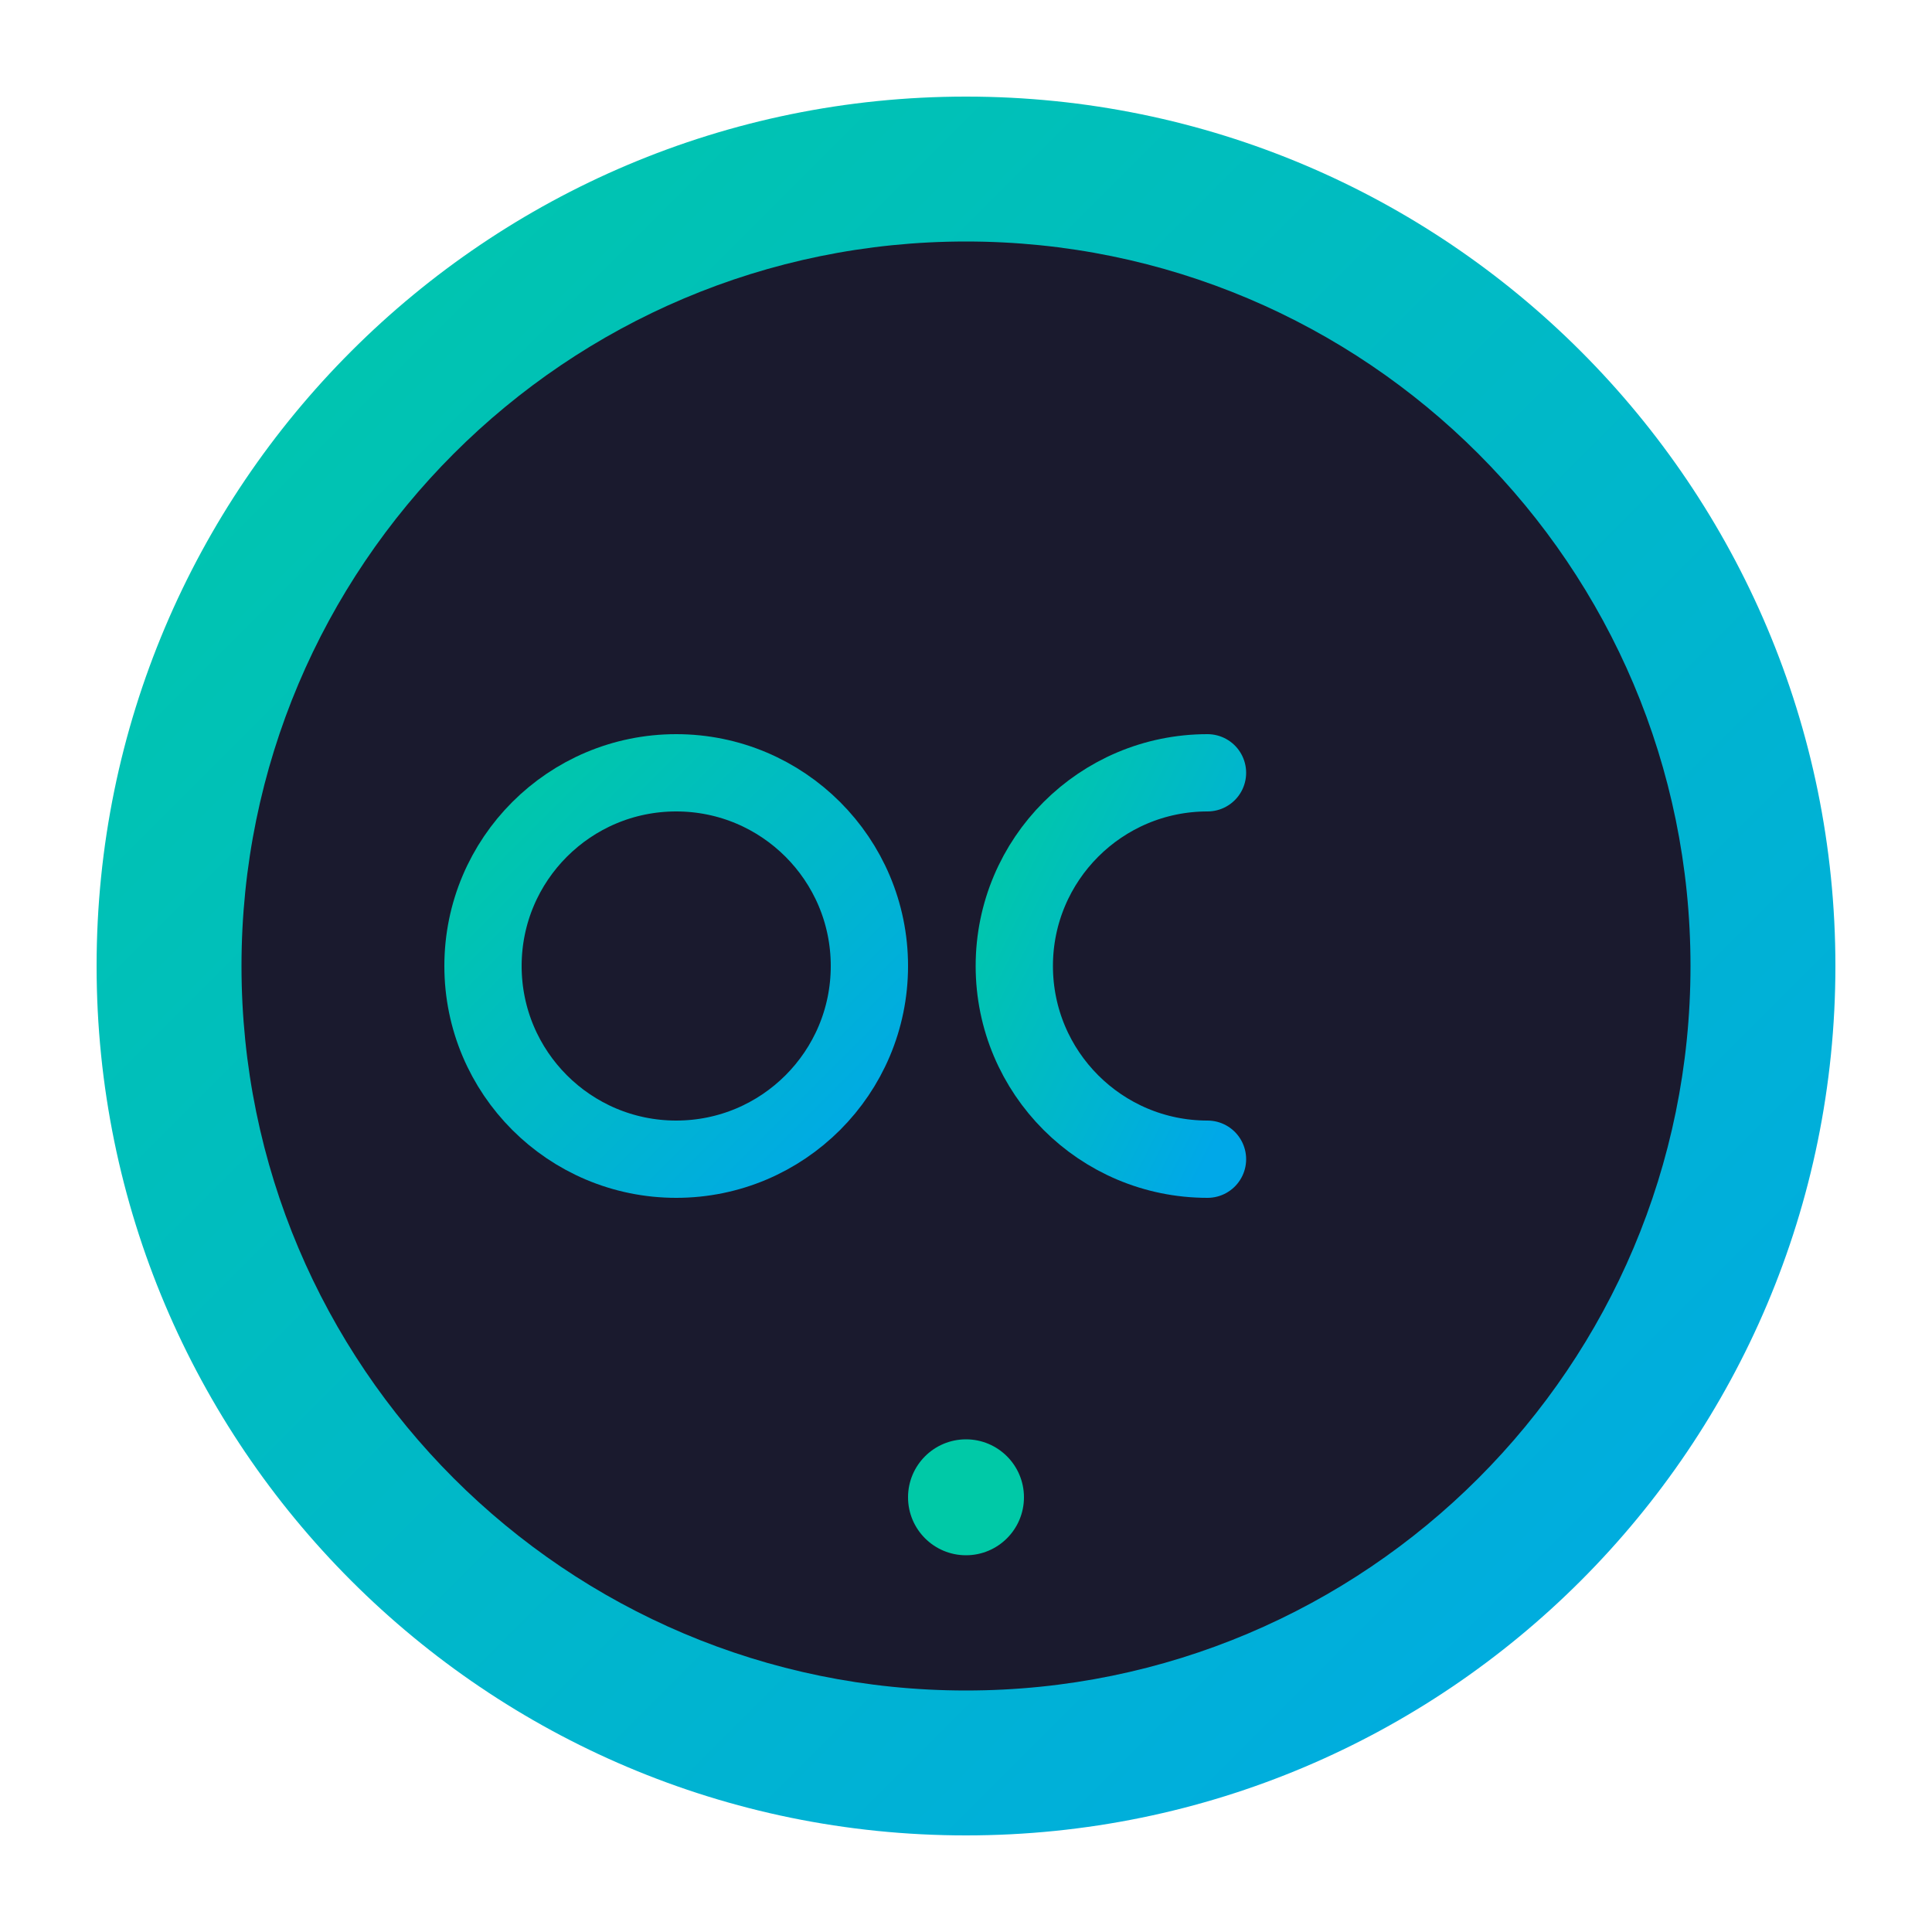
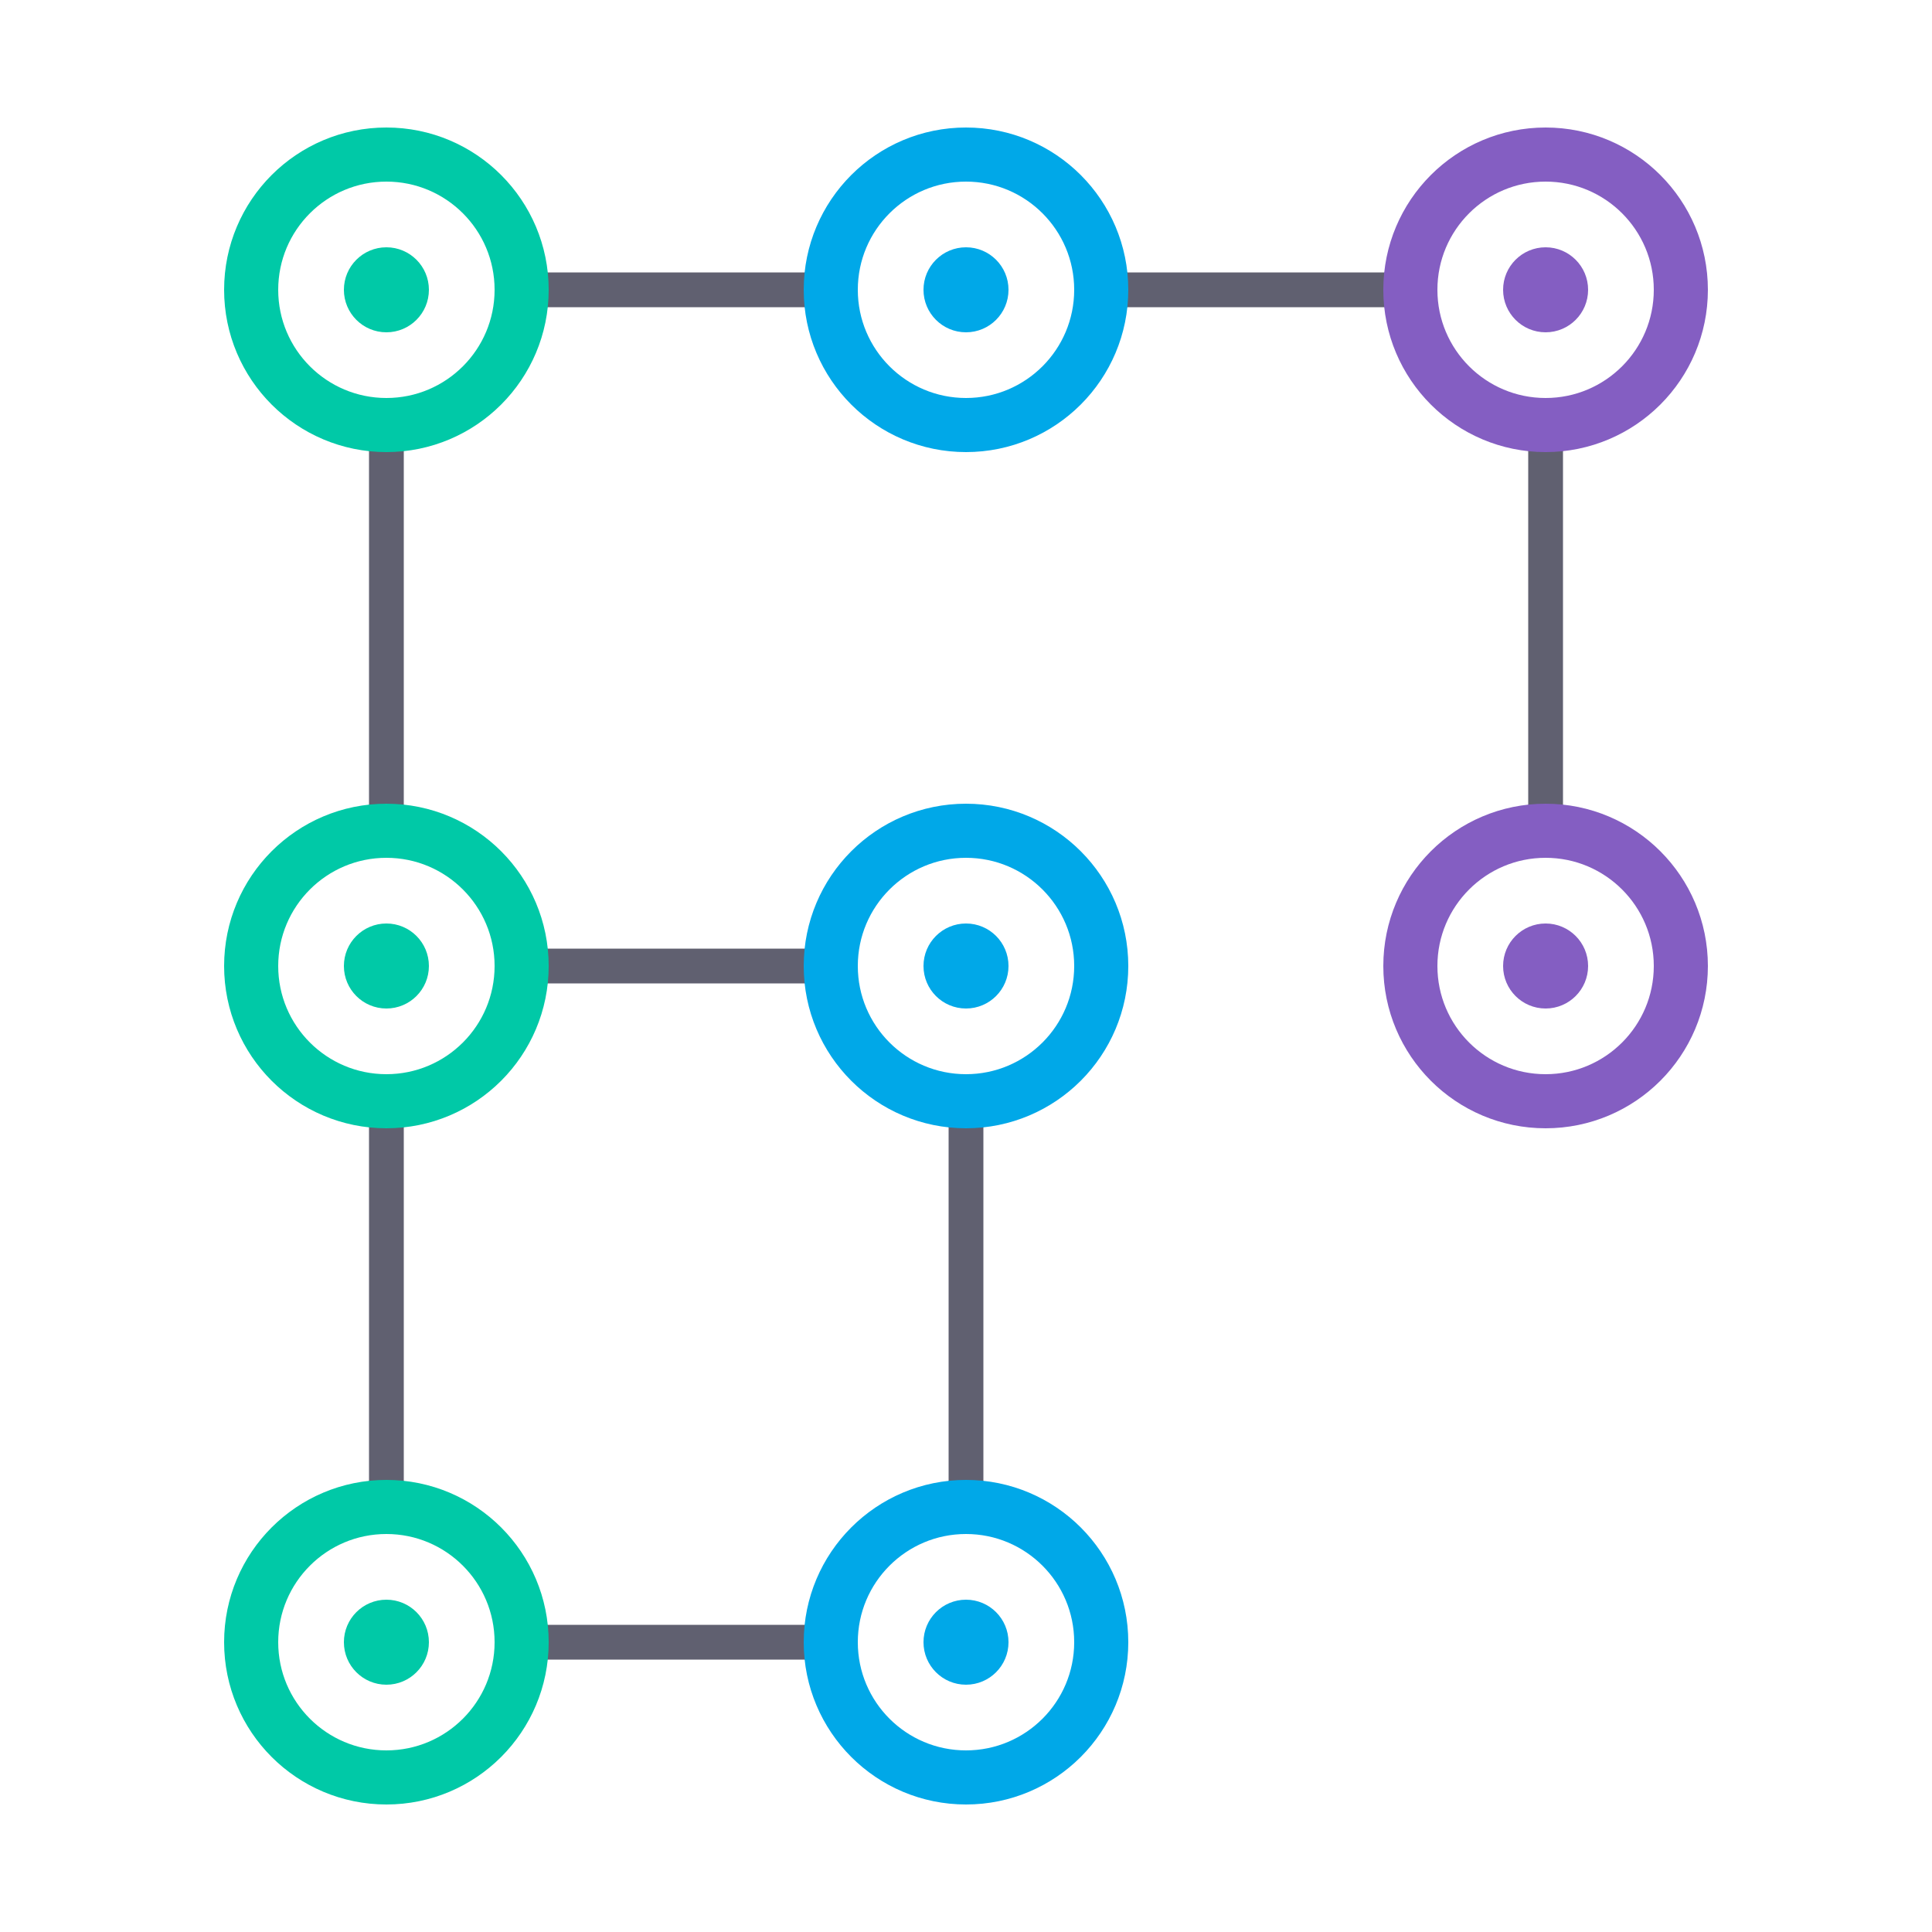
- <svg xmlns="http://www.w3.org/2000/svg" viewBox="0 0 200 200" width="200" height="200">
-   <defs>
-     <linearGradient id="ocGrad" x1="0%" y1="0%" x2="100%" y2="100%">
-       <stop offset="0%" style="stop-color:#00C9A7" />
-       <stop offset="100%" style="stop-color:#00A8E8" />
-     </linearGradient>
-     <linearGradient id="ocGradDark" x1="0%" y1="0%" x2="100%" y2="100%">
-       <stop offset="0%" style="stop-color:#009B7D" />
-       <stop offset="100%" style="stop-color:#0085C7" />
-     </linearGradient>
-   </defs>
-   <circle cx="100" cy="100" r="90" fill="url(#ocGrad)" />
-   <circle cx="100" cy="100" r="75" fill="#1a1a2e" />
-   <circle cx="70" cy="100" r="20" fill="none" stroke="url(#ocGrad)" stroke-width="8" />
-   <path d="M 125 80 A 20 20 0 1 0 125 120" fill="none" stroke="url(#ocGrad)" stroke-width="8" stroke-linecap="round" />
-   <circle cx="100" cy="155" r="6" fill="#00C9A7" />
+ <svg xmlns="http://www.w3.org/2000/svg" viewBox="0 0 100 100" width="160" height="160">
+   <g stroke="#606070" stroke-width="1.8" stroke-linecap="round">
+     <line x1="27" y1="15" x2="43" y2="15" />
+     <line x1="57" y1="15" x2="73" y2="15" />
+     <line x1="20" y1="22" x2="20" y2="43" />
+     <line x1="20" y1="57" x2="20" y2="78" />
+     <line x1="80" y1="22" x2="80" y2="43" />
+     <line x1="27" y1="50" x2="43" y2="50" />
+     <line x1="50" y1="57" x2="50" y2="78" />
+     <line x1="27" y1="85" x2="43" y2="85" />
+   </g>
+   <circle cx="20" cy="15" r="7" fill="none" stroke="#00C9A7" stroke-width="2.8" />
+   <circle cx="20" cy="15" r="2.2" fill="#00C9A7" />
+   <circle cx="50" cy="15" r="7" fill="none" stroke="#00A8E8" stroke-width="2.8" />
+   <circle cx="50" cy="15" r="2.2" fill="#00A8E8" />
+   <circle cx="80" cy="15" r="7" fill="none" stroke="#845EC2" stroke-width="2.8" />
+   <circle cx="80" cy="15" r="2.2" fill="#845EC2" />
+   <circle cx="20" cy="50" r="7" fill="none" stroke="#00C9A7" stroke-width="2.8" />
+   <circle cx="20" cy="50" r="2.2" fill="#00C9A7" />
+   <circle cx="50" cy="50" r="7" fill="none" stroke="#00A8E8" stroke-width="2.8" />
+   <circle cx="50" cy="50" r="2.2" fill="#00A8E8" />
+   <circle cx="80" cy="50" r="7" fill="none" stroke="#845EC2" stroke-width="2.8" />
+   <circle cx="80" cy="50" r="2.2" fill="#845EC2" />
+   <circle cx="20" cy="85" r="7" fill="none" stroke="#00C9A7" stroke-width="2.8" />
+   <circle cx="20" cy="85" r="2.2" fill="#00C9A7" />
+   <circle cx="50" cy="85" r="7" fill="none" stroke="#00A8E8" stroke-width="2.8" />
+   <circle cx="50" cy="85" r="2.2" fill="#00A8E8" />
</svg>
